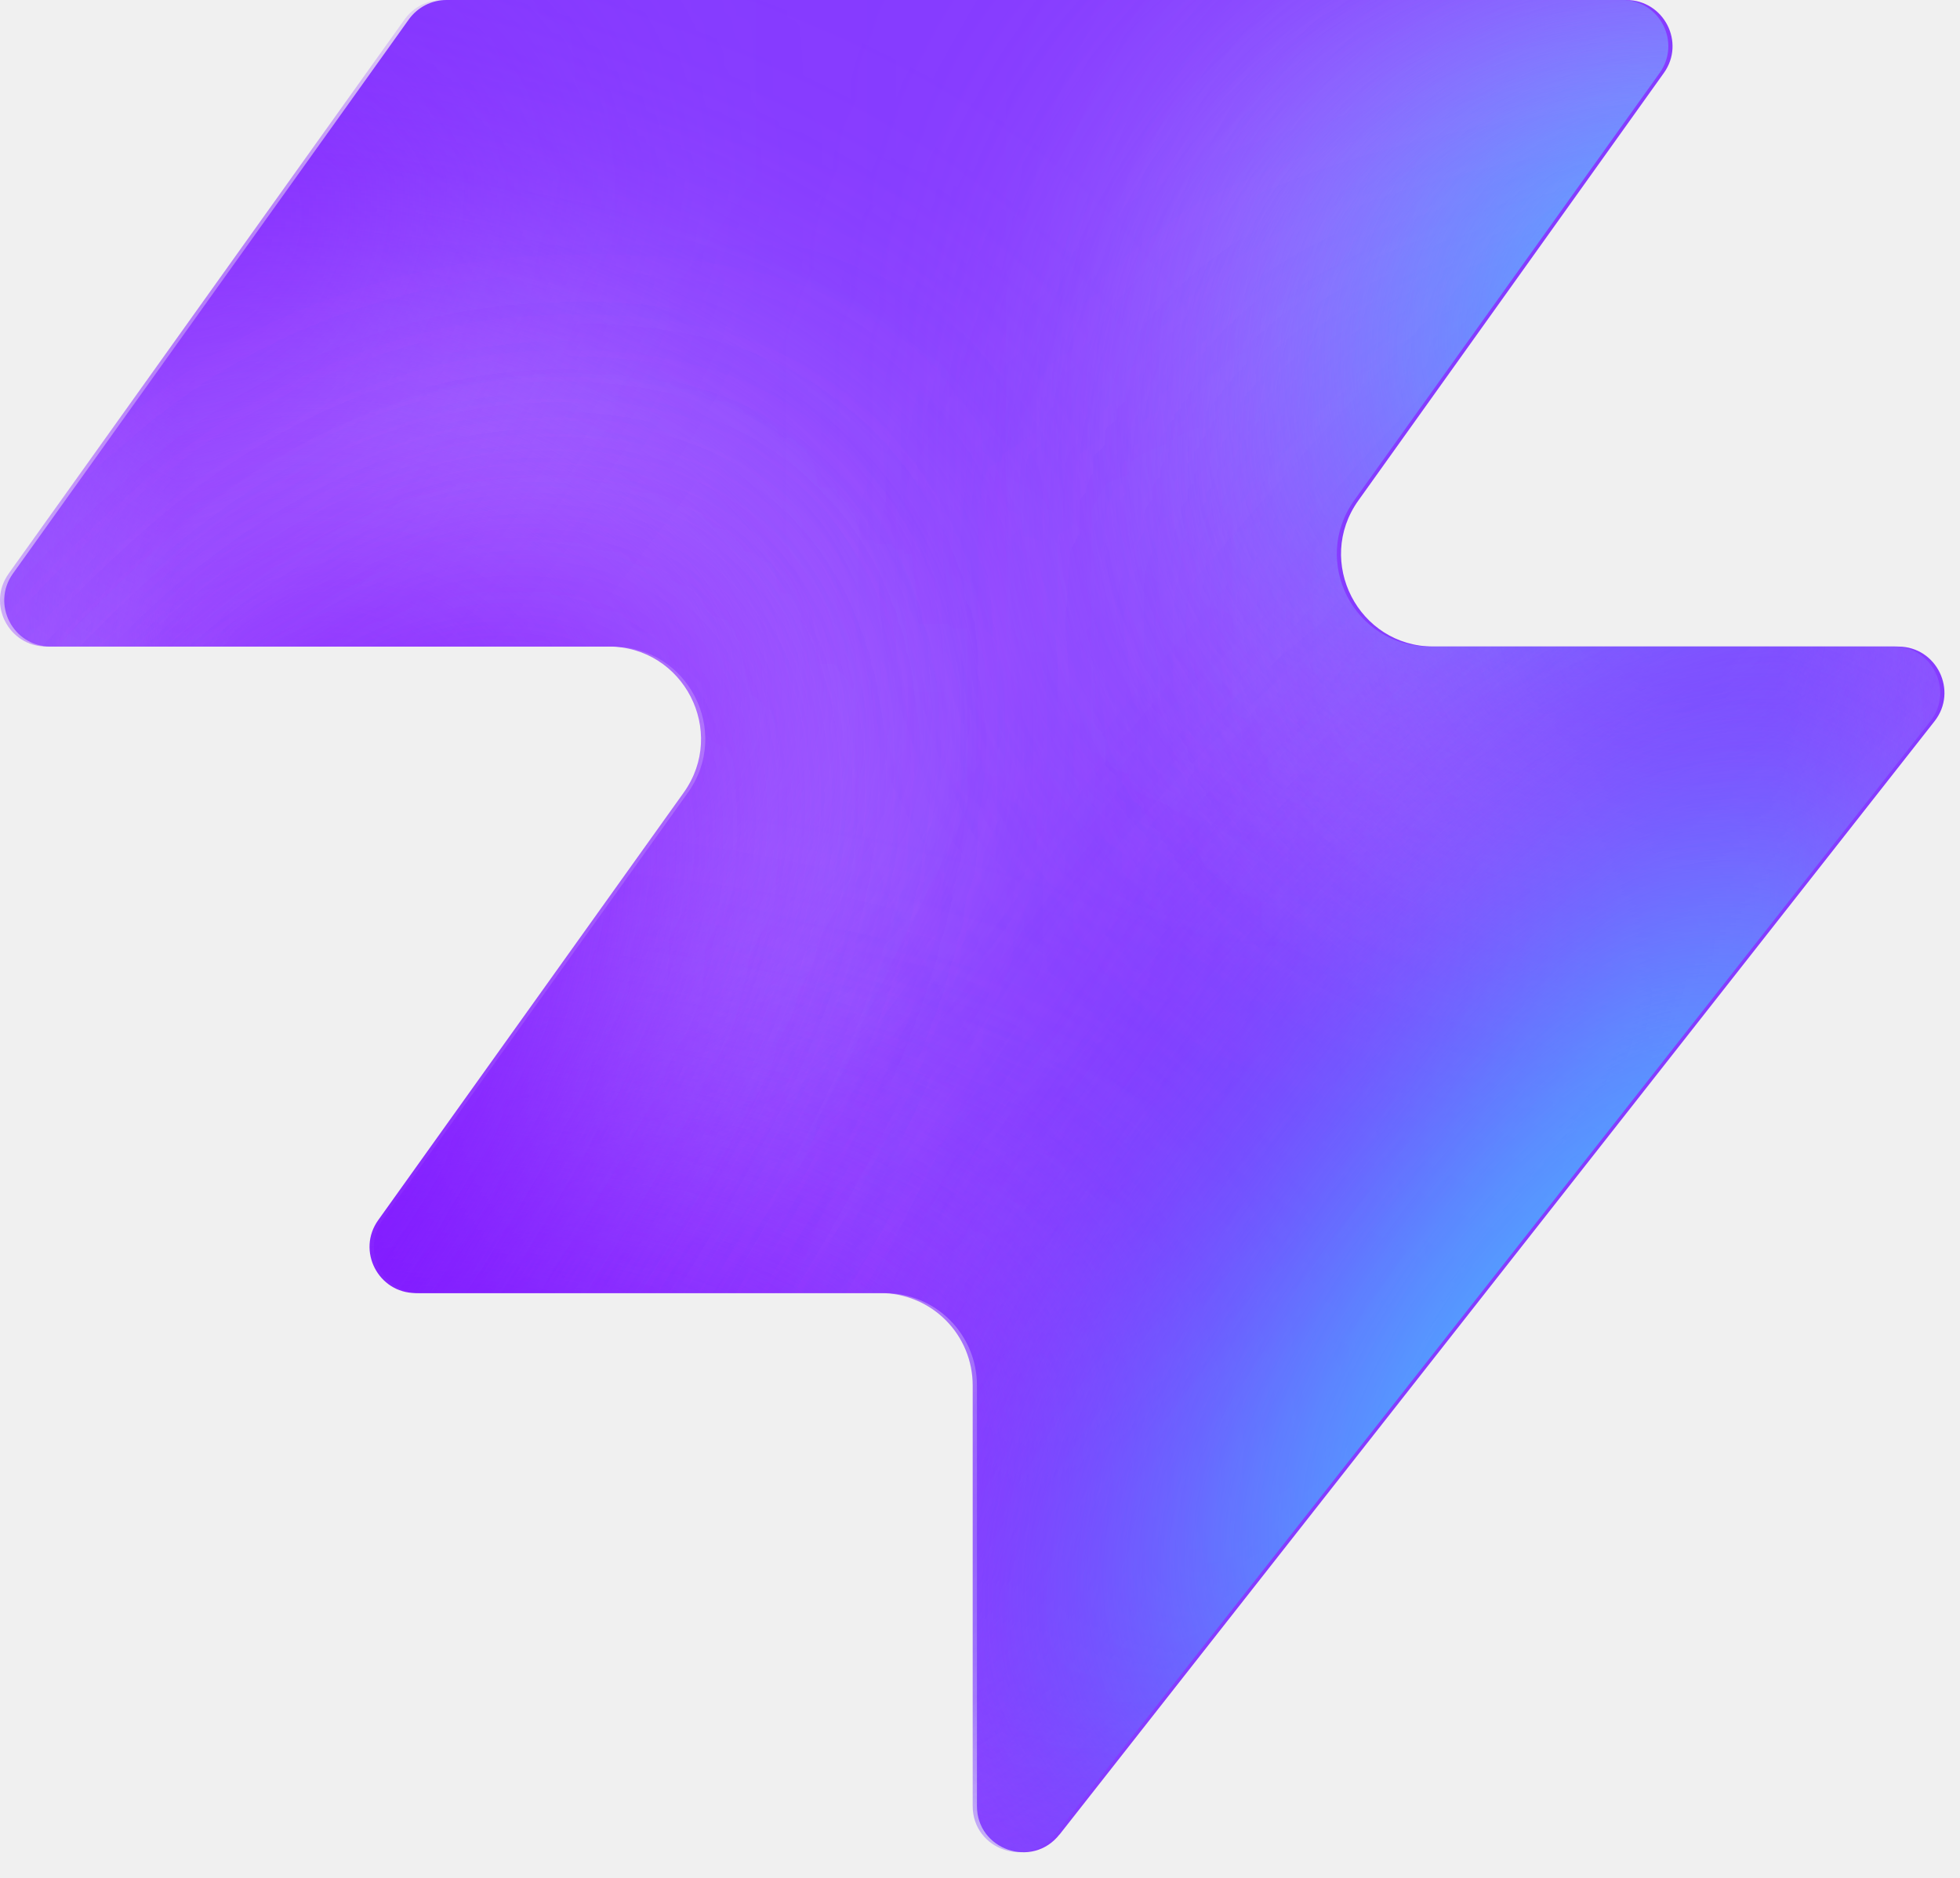
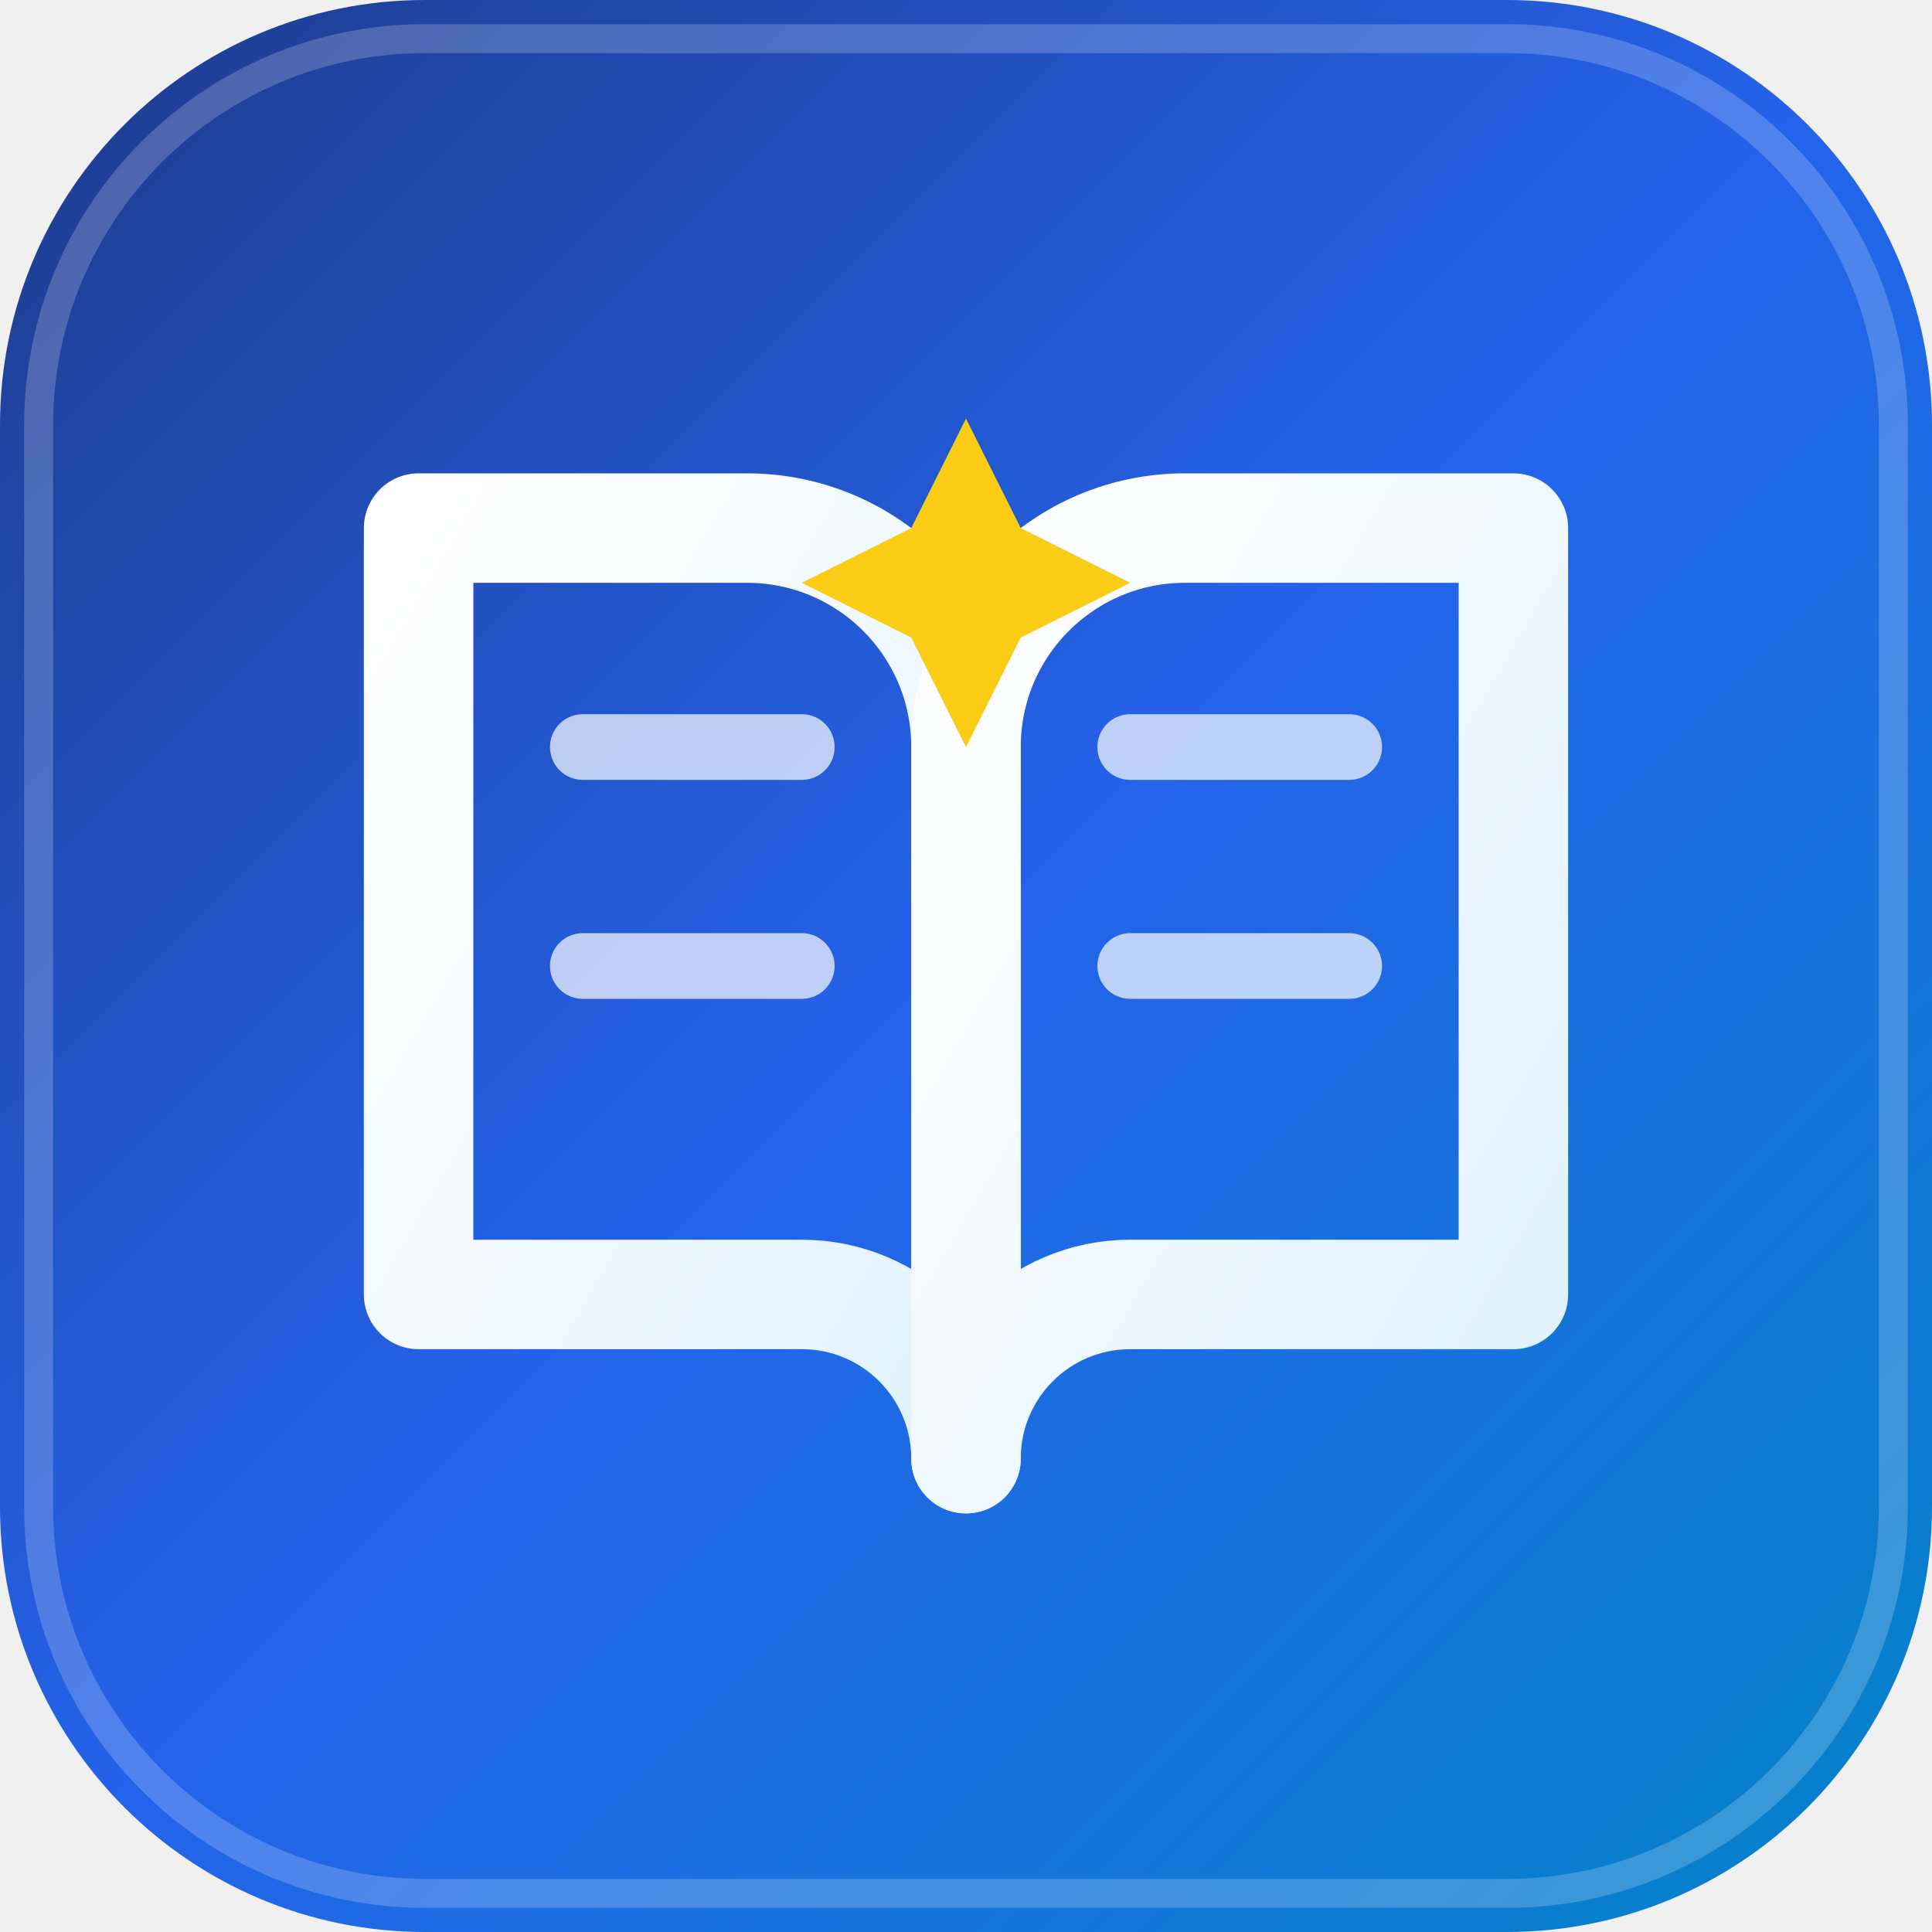
- <svg xmlns="http://www.w3.org/2000/svg" width="48" height="46" fill="none" viewBox="0 0 48 46">
-   <path fill="#863bff" d="M25.946 44.938c-.664.845-2.021.375-2.021-.698V33.937a2.26 2.26 0 0 0-2.262-2.262H10.287c-.92 0-1.456-1.04-.92-1.788l7.48-10.471c1.07-1.497 0-3.578-1.842-3.578H1.237c-.92 0-1.456-1.04-.92-1.788L10.013.474c.214-.297.556-.474.92-.474h28.894c.92 0 1.456 1.04.92 1.788l-7.48 10.471c-1.07 1.498 0 3.579 1.842 3.579h11.377c.943 0 1.473 1.088.89 1.83L25.947 44.94z" style="fill:#863bff;fill:color(display-p3 .525 .23 1);fill-opacity:1" />
-   <mask id="a" width="48" height="46" x="0" y="0" maskUnits="userSpaceOnUse" style="mask-type:alpha">
-     <path fill="#000" d="M25.842 44.938c-.664.844-2.021.375-2.021-.698V33.937a2.26 2.26 0 0 0-2.262-2.262H10.183c-.92 0-1.456-1.04-.92-1.788l7.48-10.471c1.07-1.498 0-3.579-1.842-3.579H1.133c-.92 0-1.456-1.04-.92-1.787L9.91.473c.214-.297.556-.474.92-.474h28.894c.92 0 1.456 1.04.92 1.788l-7.48 10.471c-1.07 1.498 0 3.578 1.842 3.578h11.377c.943 0 1.473 1.088.89 1.832L25.843 44.94z" style="fill:#000;fill-opacity:1" />
-   </mask>
-   <g mask="url(#a)">
-     <g filter="url(#b)">
-       <ellipse cx="5.508" cy="14.704" fill="#ede6ff" rx="5.508" ry="14.704" style="fill:#ede6ff;fill:color(display-p3 .927 .903 1);fill-opacity:1" transform="matrix(.00324 1 1 -.00324 -4.47 31.516)" />
-     </g>
-     <g filter="url(#c)">
-       <ellipse cx="10.399" cy="29.851" fill="#ede6ff" rx="10.399" ry="29.851" style="fill:#ede6ff;fill:color(display-p3 .927 .903 1);fill-opacity:1" transform="matrix(.00324 1 1 -.00324 -39.328 7.883)" />
-     </g>
-     <g filter="url(#d)">
-       <ellipse cx="5.508" cy="30.487" fill="#7e14ff" rx="5.508" ry="30.487" style="fill:#7e14ff;fill:color(display-p3 .492 .077 1);fill-opacity:1" transform="rotate(89.814 -25.913 -14.639)scale(1 -1)" />
-     </g>
-     <g filter="url(#e)">
-       <ellipse cx="5.508" cy="30.599" fill="#7e14ff" rx="5.508" ry="30.599" style="fill:#7e14ff;fill:color(display-p3 .492 .077 1);fill-opacity:1" transform="rotate(89.814 -32.644 -3.334)scale(1 -1)" />
-     </g>
-     <g filter="url(#f)">
-       <ellipse cx="5.508" cy="30.599" fill="#7e14ff" rx="5.508" ry="30.599" style="fill:#7e14ff;fill:color(display-p3 .492 .077 1);fill-opacity:1" transform="matrix(.00324 1 1 -.00324 -34.34 30.47)" />
-     </g>
-     <g filter="url(#g)">
-       <ellipse cx="14.072" cy="22.078" fill="#ede6ff" rx="14.072" ry="22.078" style="fill:#ede6ff;fill:color(display-p3 .927 .903 1);fill-opacity:1" transform="rotate(93.35 24.506 48.493)scale(-1 1)" />
-     </g>
-     <g filter="url(#h)">
-       <ellipse cx="3.47" cy="21.501" fill="#7e14ff" rx="3.47" ry="21.501" style="fill:#7e14ff;fill:color(display-p3 .492 .077 1);fill-opacity:1" transform="rotate(89.009 28.708 47.59)scale(-1 1)" />
-     </g>
-     <g filter="url(#i)">
-       <ellipse cx="3.47" cy="21.501" fill="#7e14ff" rx="3.47" ry="21.501" style="fill:#7e14ff;fill:color(display-p3 .492 .077 1);fill-opacity:1" transform="rotate(89.009 28.708 47.59)scale(-1 1)" />
-     </g>
-     <g filter="url(#j)">
-       <ellipse cx=".387" cy="8.972" fill="#7e14ff" rx="4.407" ry="29.108" style="fill:#7e14ff;fill:color(display-p3 .492 .077 1);fill-opacity:1" transform="rotate(39.51 .387 8.972)" />
-     </g>
-     <g filter="url(#k)">
-       <ellipse cx="47.523" cy="-6.092" fill="#7e14ff" rx="4.407" ry="29.108" style="fill:#7e14ff;fill:color(display-p3 .492 .077 1);fill-opacity:1" transform="rotate(37.892 47.523 -6.092)" />
-     </g>
-     <g filter="url(#l)">
-       <ellipse cx="41.412" cy="6.333" fill="#47bfff" rx="5.971" ry="9.665" style="fill:#47bfff;fill:color(display-p3 .28 .748 1);fill-opacity:1" transform="rotate(37.892 41.412 6.333)" />
-     </g>
-     <g filter="url(#m)">
-       <ellipse cx="-1.879" cy="38.332" fill="#7e14ff" rx="4.407" ry="29.108" style="fill:#7e14ff;fill:color(display-p3 .492 .077 1);fill-opacity:1" transform="rotate(37.892 -1.88 38.332)" />
-     </g>
-     <g filter="url(#n)">
-       <ellipse cx="-1.879" cy="38.332" fill="#7e14ff" rx="4.407" ry="29.108" style="fill:#7e14ff;fill:color(display-p3 .492 .077 1);fill-opacity:1" transform="rotate(37.892 -1.88 38.332)" />
-     </g>
-     <g filter="url(#o)">
-       <ellipse cx="35.651" cy="29.907" fill="#7e14ff" rx="4.407" ry="29.108" style="fill:#7e14ff;fill:color(display-p3 .492 .077 1);fill-opacity:1" transform="rotate(37.892 35.651 29.907)" />
-     </g>
-     <g filter="url(#p)">
-       <ellipse cx="38.418" cy="32.4" fill="#47bfff" rx="5.971" ry="15.297" style="fill:#47bfff;fill:color(display-p3 .28 .748 1);fill-opacity:1" transform="rotate(37.892 38.418 32.4)" />
-     </g>
-   </g>
+ <svg xmlns="http://www.w3.org/2000/svg" width="64" height="64" viewBox="0 0 64 64">
  <defs>
-     <filter id="b" width="60.045" height="41.654" x="-19.77" y="16.149" color-interpolation-filters="sRGB" filterUnits="userSpaceOnUse">
-       <feFlood flood-opacity="0" result="BackgroundImageFix" />
-       <feBlend in="SourceGraphic" in2="BackgroundImageFix" result="shape" />
-       <feGaussianBlur result="effect1_foregroundBlur_2002_17158" stdDeviation="7.659" />
-     </filter>
-     <filter id="c" width="90.34" height="51.437" x="-54.613" y="-7.533" color-interpolation-filters="sRGB" filterUnits="userSpaceOnUse">
-       <feFlood flood-opacity="0" result="BackgroundImageFix" />
-       <feBlend in="SourceGraphic" in2="BackgroundImageFix" result="shape" />
-       <feGaussianBlur result="effect1_foregroundBlur_2002_17158" stdDeviation="7.659" />
-     </filter>
-     <filter id="d" width="79.355" height="29.4" x="-49.64" y="2.03" color-interpolation-filters="sRGB" filterUnits="userSpaceOnUse">
-       <feFlood flood-opacity="0" result="BackgroundImageFix" />
-       <feBlend in="SourceGraphic" in2="BackgroundImageFix" result="shape" />
-       <feGaussianBlur result="effect1_foregroundBlur_2002_17158" stdDeviation="4.596" />
-     </filter>
-     <filter id="e" width="79.579" height="29.4" x="-45.045" y="20.029" color-interpolation-filters="sRGB" filterUnits="userSpaceOnUse">
-       <feFlood flood-opacity="0" result="BackgroundImageFix" />
-       <feBlend in="SourceGraphic" in2="BackgroundImageFix" result="shape" />
-       <feGaussianBlur result="effect1_foregroundBlur_2002_17158" stdDeviation="4.596" />
-     </filter>
-     <filter id="f" width="79.579" height="29.4" x="-43.513" y="21.178" color-interpolation-filters="sRGB" filterUnits="userSpaceOnUse">
-       <feFlood flood-opacity="0" result="BackgroundImageFix" />
-       <feBlend in="SourceGraphic" in2="BackgroundImageFix" result="shape" />
-       <feGaussianBlur result="effect1_foregroundBlur_2002_17158" stdDeviation="4.596" />
-     </filter>
-     <filter id="g" width="74.749" height="58.852" x="15.756" y="-17.901" color-interpolation-filters="sRGB" filterUnits="userSpaceOnUse">
-       <feFlood flood-opacity="0" result="BackgroundImageFix" />
-       <feBlend in="SourceGraphic" in2="BackgroundImageFix" result="shape" />
-       <feGaussianBlur result="effect1_foregroundBlur_2002_17158" stdDeviation="7.659" />
-     </filter>
-     <filter id="h" width="61.377" height="25.362" x="23.548" y="2.284" color-interpolation-filters="sRGB" filterUnits="userSpaceOnUse">
-       <feFlood flood-opacity="0" result="BackgroundImageFix" />
-       <feBlend in="SourceGraphic" in2="BackgroundImageFix" result="shape" />
-       <feGaussianBlur result="effect1_foregroundBlur_2002_17158" stdDeviation="4.596" />
-     </filter>
-     <filter id="i" width="61.377" height="25.362" x="23.548" y="2.284" color-interpolation-filters="sRGB" filterUnits="userSpaceOnUse">
-       <feFlood flood-opacity="0" result="BackgroundImageFix" />
-       <feBlend in="SourceGraphic" in2="BackgroundImageFix" result="shape" />
-       <feGaussianBlur result="effect1_foregroundBlur_2002_17158" stdDeviation="4.596" />
-     </filter>
-     <filter id="j" width="56.045" height="63.649" x="-27.636" y="-22.853" color-interpolation-filters="sRGB" filterUnits="userSpaceOnUse">
-       <feFlood flood-opacity="0" result="BackgroundImageFix" />
-       <feBlend in="SourceGraphic" in2="BackgroundImageFix" result="shape" />
-       <feGaussianBlur result="effect1_foregroundBlur_2002_17158" stdDeviation="4.596" />
-     </filter>
-     <filter id="k" width="54.814" height="64.646" x="20.116" y="-38.415" color-interpolation-filters="sRGB" filterUnits="userSpaceOnUse">
-       <feFlood flood-opacity="0" result="BackgroundImageFix" />
-       <feBlend in="SourceGraphic" in2="BackgroundImageFix" result="shape" />
-       <feGaussianBlur result="effect1_foregroundBlur_2002_17158" stdDeviation="4.596" />
-     </filter>
-     <filter id="l" width="33.541" height="35.313" x="24.641" y="-11.323" color-interpolation-filters="sRGB" filterUnits="userSpaceOnUse">
-       <feFlood flood-opacity="0" result="BackgroundImageFix" />
-       <feBlend in="SourceGraphic" in2="BackgroundImageFix" result="shape" />
-       <feGaussianBlur result="effect1_foregroundBlur_2002_17158" stdDeviation="4.596" />
-     </filter>
-     <filter id="m" width="54.814" height="64.646" x="-29.286" y="6.009" color-interpolation-filters="sRGB" filterUnits="userSpaceOnUse">
-       <feFlood flood-opacity="0" result="BackgroundImageFix" />
-       <feBlend in="SourceGraphic" in2="BackgroundImageFix" result="shape" />
-       <feGaussianBlur result="effect1_foregroundBlur_2002_17158" stdDeviation="4.596" />
-     </filter>
-     <filter id="n" width="54.814" height="64.646" x="-29.286" y="6.009" color-interpolation-filters="sRGB" filterUnits="userSpaceOnUse">
-       <feFlood flood-opacity="0" result="BackgroundImageFix" />
-       <feBlend in="SourceGraphic" in2="BackgroundImageFix" result="shape" />
-       <feGaussianBlur result="effect1_foregroundBlur_2002_17158" stdDeviation="4.596" />
-     </filter>
-     <filter id="o" width="54.814" height="64.646" x="8.244" y="-2.416" color-interpolation-filters="sRGB" filterUnits="userSpaceOnUse">
-       <feFlood flood-opacity="0" result="BackgroundImageFix" />
-       <feBlend in="SourceGraphic" in2="BackgroundImageFix" result="shape" />
-       <feGaussianBlur result="effect1_foregroundBlur_2002_17158" stdDeviation="4.596" />
-     </filter>
-     <filter id="p" width="39.409" height="43.623" x="18.713" y="10.588" color-interpolation-filters="sRGB" filterUnits="userSpaceOnUse">
-       <feFlood flood-opacity="0" result="BackgroundImageFix" />
-       <feBlend in="SourceGraphic" in2="BackgroundImageFix" result="shape" />
-       <feGaussianBlur result="effect1_foregroundBlur_2002_17158" stdDeviation="4.596" />
+     <linearGradient id="bgGrad" x1="0%" y1="0%" x2="100%" y2="100%">
+       <stop offset="0%" stop-color="#1e3a8a" />
+       <stop offset="50%" stop-color="#2563eb" />
+       <stop offset="100%" stop-color="#0284c7" />
+     </linearGradient>
+     <linearGradient id="bookGrad" x1="0%" y1="0%" x2="100%" y2="100%">
+       <stop offset="0%" stop-color="#ffffff" />
+       <stop offset="100%" stop-color="#e0f2fe" />
+     </linearGradient>
+     <filter id="shadow" x="-10%" y="-10%" width="120%" height="120%">
+       <feDropShadow dx="0" dy="1.92" stdDeviation="2.56" flood-color="#0f172a" flood-opacity="0.35" />
    </filter>
  </defs>
+   <rect width="64" height="64" rx="14.08" fill="url(#bgGrad)" />
+   <rect x="1.28" y="1.28" width="61.44" height="61.44" rx="12.8" fill="none" stroke="#ffffff" stroke-opacity="0.2" stroke-width="0.96" />
+   <g transform="translate(10.24, 10.24) scale(1.813333)">
+     <path d="M2 4h6a4 4 0 0 1 4 4v13a3 3 0 0 0-3-3H2z" fill="none" stroke="url(#bookGrad)" stroke-width="2" stroke-linecap="round" stroke-linejoin="round" />
+     <path d="M22 4h-6a4 4 0 0 0-4 4v13a3 3 0 0 1 3-3h7z" fill="none" stroke="url(#bookGrad)" stroke-width="2" stroke-linecap="round" stroke-linejoin="round" />
+     <line x1="5" y1="8" x2="9" y2="8" stroke="#ffffff" stroke-width="1.2" stroke-linecap="round" stroke-opacity="0.7" />
+     <line x1="5" y1="12" x2="9" y2="12" stroke="#ffffff" stroke-width="1.2" stroke-linecap="round" stroke-opacity="0.7" />
+     <line x1="15" y1="8" x2="19" y2="8" stroke="#ffffff" stroke-width="1.2" stroke-linecap="round" stroke-opacity="0.7" />
+     <line x1="15" y1="12" x2="19" y2="12" stroke="#ffffff" stroke-width="1.2" stroke-linecap="round" stroke-opacity="0.7" />
+     <path d="M12 2l1 2 2 1-2 1-1 2-1-2-2-1 2-1z" fill="#facc15" />
+   </g>
</svg>
